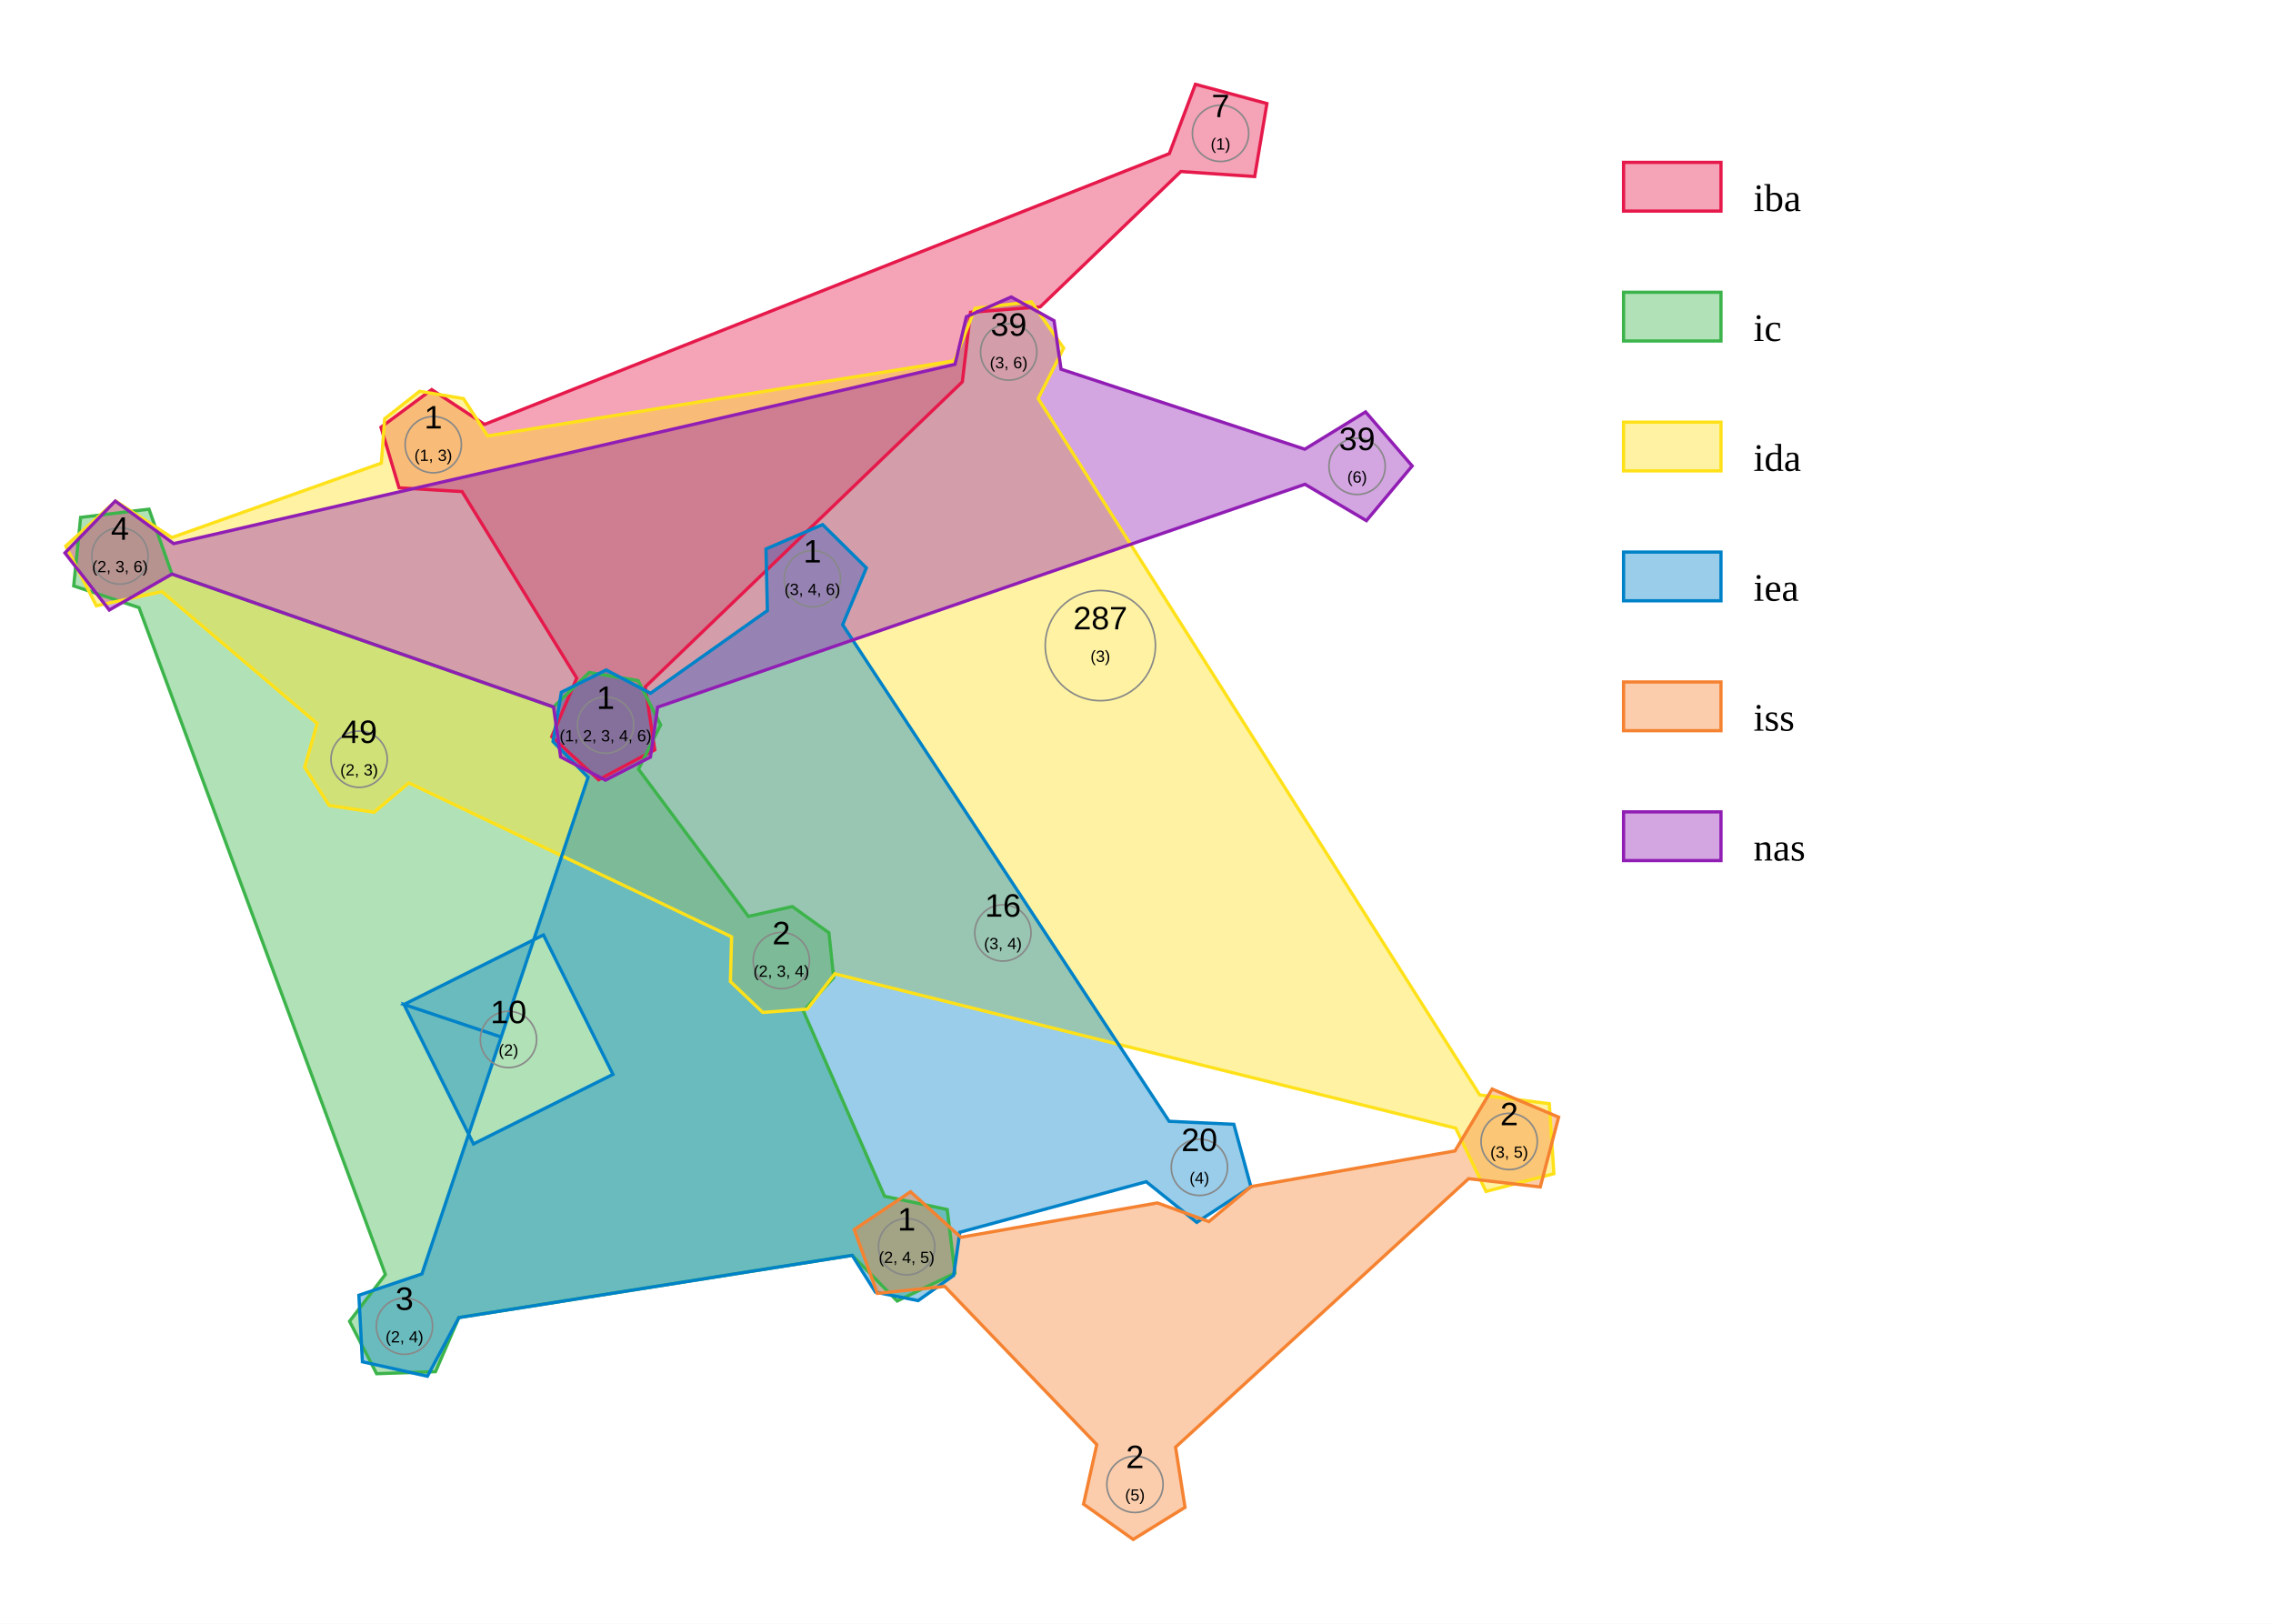
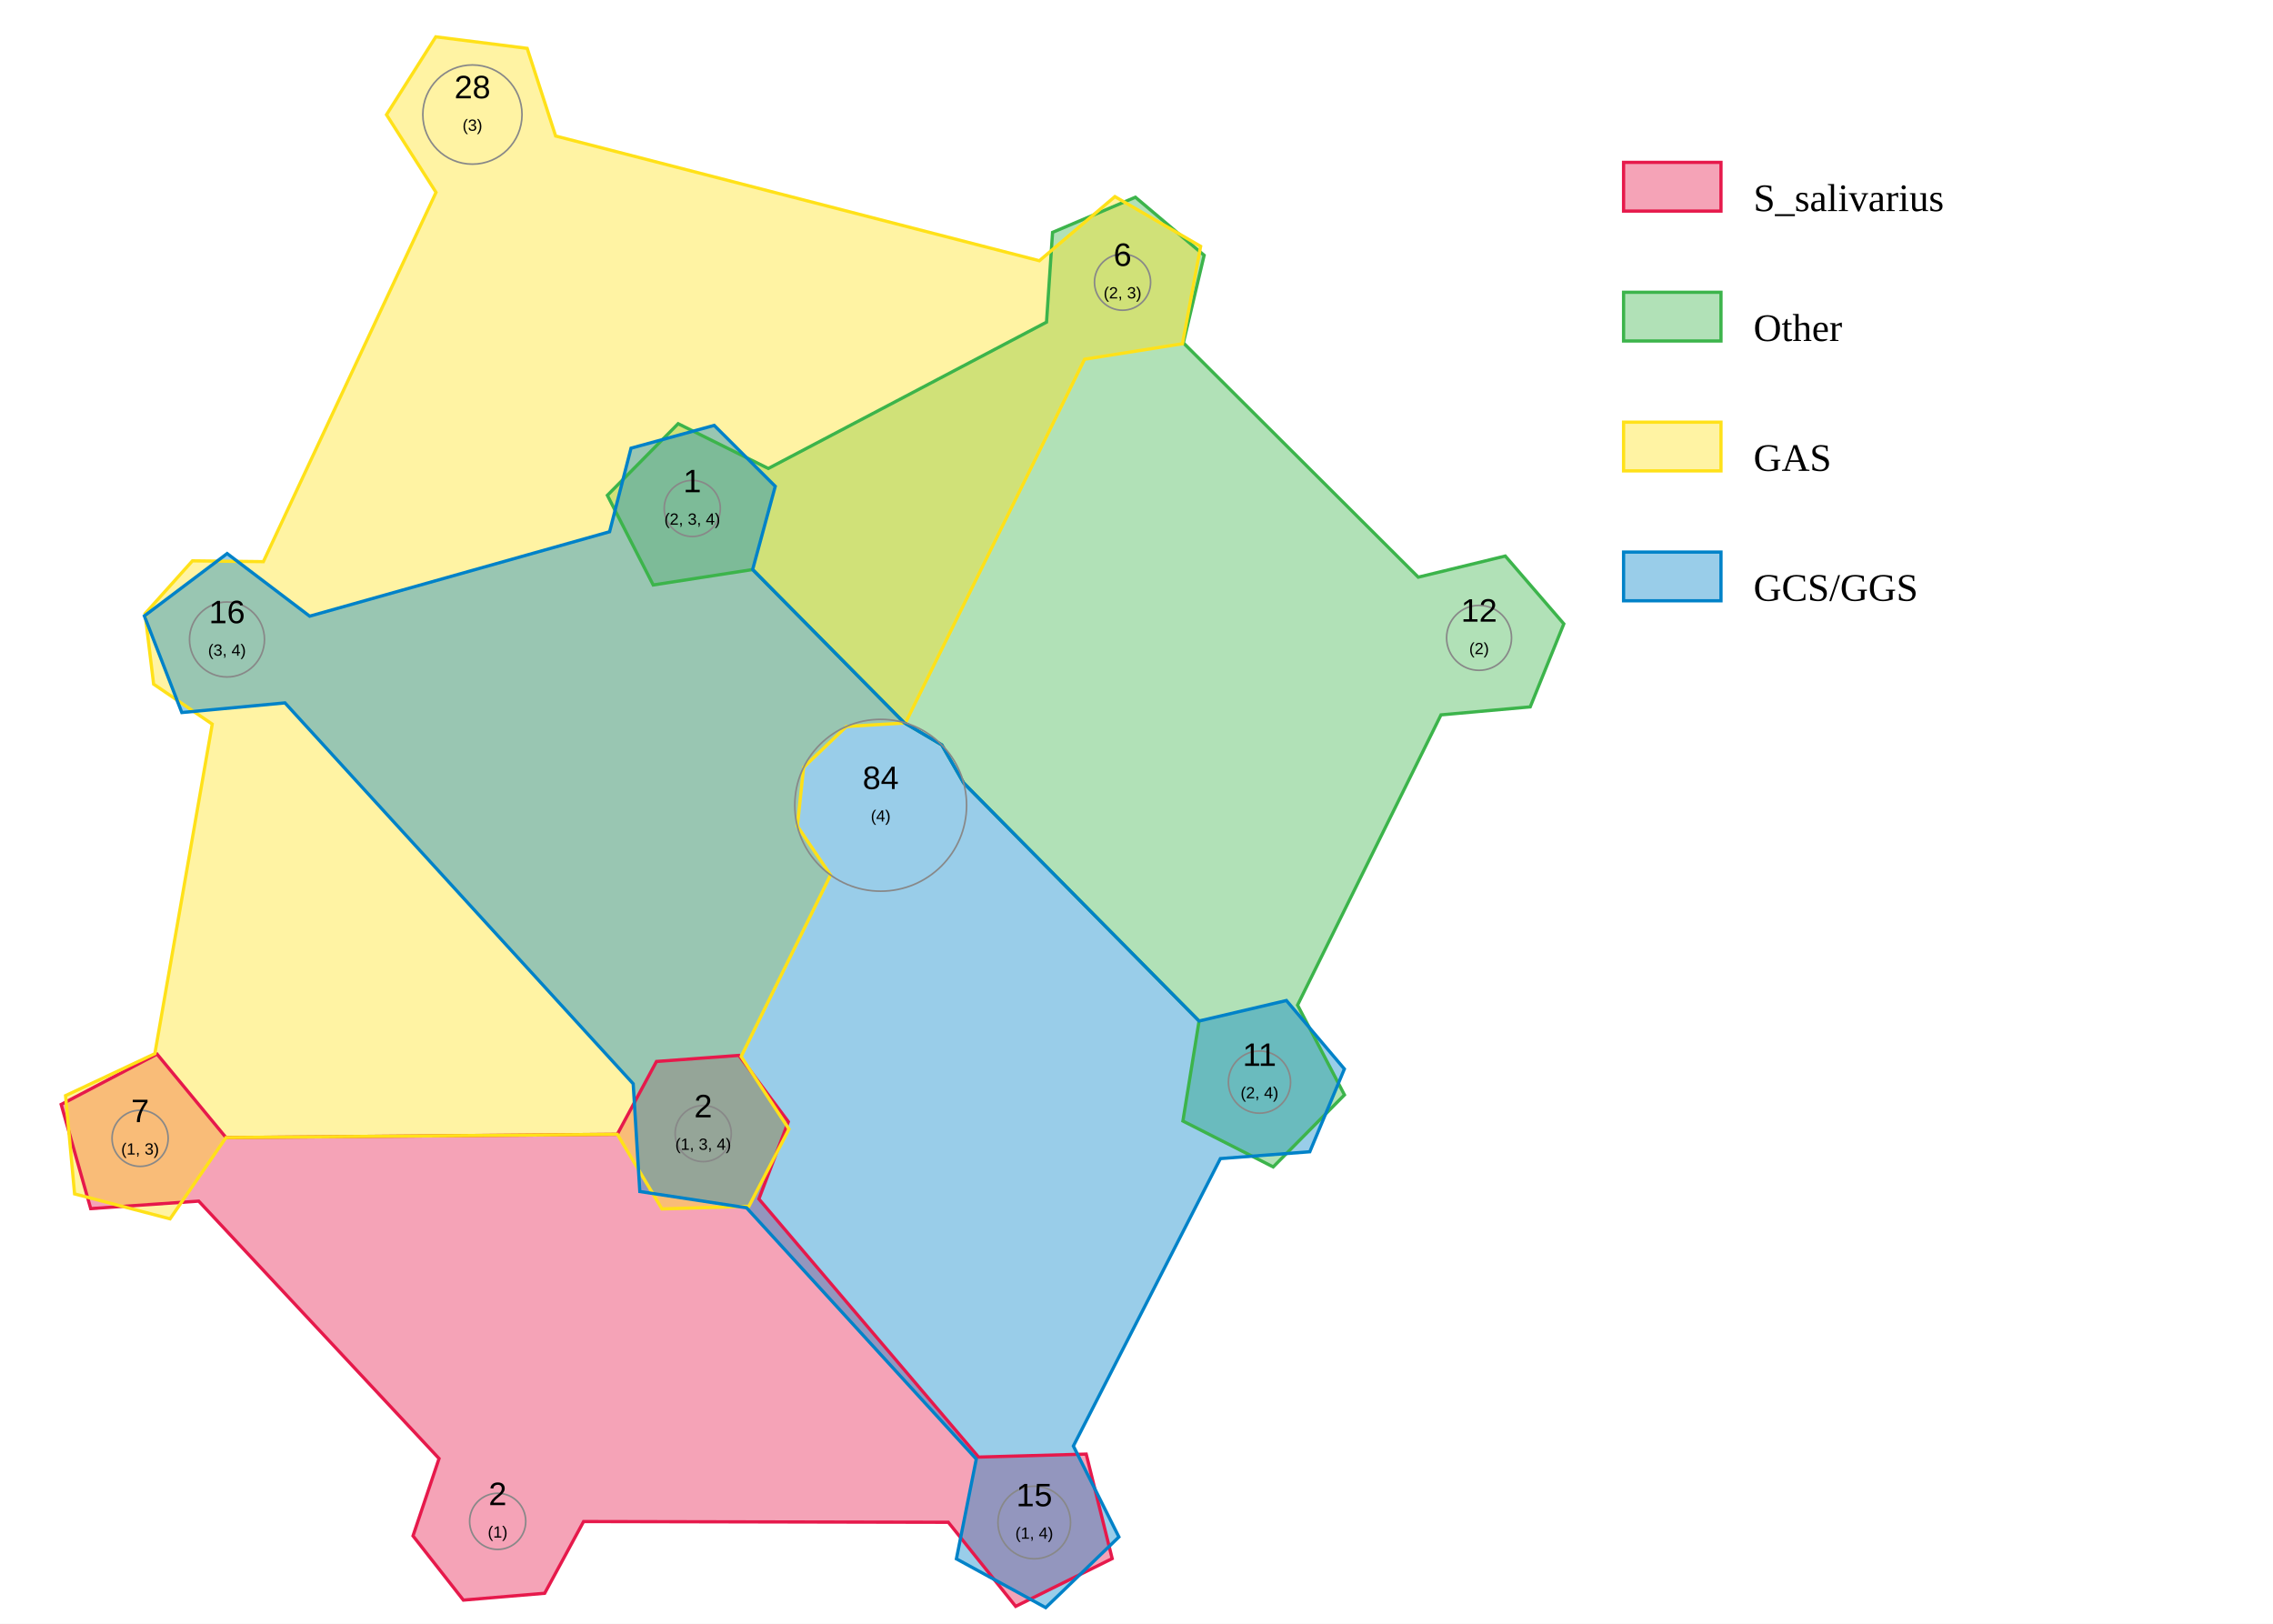
<svg xmlns="http://www.w3.org/2000/svg" xmlns:xlink="http://www.w3.org/1999/xlink" width="700" height="500">
  <defs>
    <style type="text/css">
  .borderLine {
	   stroke: none;
	   fill-opacity: 0.4;
  }
  .outLine {
	   stroke-width: 1;
	   fill: none;
  }
  .circle {
	   stroke: #888888;
	   stroke-width: 0.5;
	   fill: none;
    pointer-events: all;
  }
  .spcircle {
	   stroke: #FF2222;
	   stroke-width: 1;
	   fill: none;
    pointer-events: all;
  }
  .tLabel {
	   font-family: Arial;
    pointer-events: none;
	   font-size: 14px;
	   text-anchor: middle;
	   alignment-baseline: central;
  }
  .nLabel {
	   font-family: Arial;
    pointer-events: none;
	   font-size: 10px;
	   text-anchor: middle;
	   alignment-baseline: central;
  }
  .belong {
	   font-family: Arial;
    pointer-events: none;
	   font-size: 5px;
	   text-anchor: middle;
	   alignment-baseline: central;
  }
  .p0{
    stroke: none;
    fill: #e6194b;
  }
  .q0{
    fill: none;
    stroke: #e6194b;
  }
  .p1{
    stroke: none;
    fill: #3cb44b;
  }
  .q1{
    fill: none;
    stroke: #3cb44b;
  }
  .p2{
    stroke: none;
    fill: #ffe119;
  }
  .q2{
    fill: none;
    stroke: #ffe119;
  }
  .p3{
    stroke: none;
    fill: #0082c8;
  }
  .q3{
    fill: none;
    stroke: #0082c8;
  }
-   .p4{
-     stroke: none;
-     fill: #f58231;
-   }
-   .q4{
-     fill: none;
-     stroke: #f58231;
-   }
-   .p5{
-     stroke: none;
-     fill: #911eb4;
-   }
-   .q5{
-     fill: none;
-     stroke: #911eb4;
-   }

</style>
    <symbol id="bl0">
-       <path d="M 149.21 130.69 L 132.96 119.97 L 117.33 131.56 L 122.89 150.22 L 142.31 151.38 L 177.61 208.82 L 169.91 226.85 L 184.35 240.11 L 201.65 230.90 L 198.72 211.51 L 296.37 117.57 L 298.88 96.17 L 320.35 94.49 L 363.66 52.82 L 386.40 54.37 L 390.16 31.88 L 368.14 25.96 L 360.11 47.30 Z" />
+       <path d="M 69.60 350.30 L 48.37 324.59 L 18.84 340.09 L 27.93 372.17 L 61.20 369.86 L 135.21 449.13 L 127.19 472.95 L 142.70 492.72 L 167.74 490.62 L 179.72 468.53 L 292.05 468.76 L 312.79 494.65 L 342.51 479.94 L 334.51 447.76 L 301.36 448.68 L 233.71 369.20 L 242.77 345.41 L 227.56 324.99 L 202.17 326.86 L 190.11 349.28 Z" />
    </symbol>
    <symbol id="bl1">
-       <path d="M 52.96 176.78 L 45.89 156.79 L 24.83 159.32 L 22.70 180.42 L 42.82 187.11 L 118.68 392.45 L 107.66 406.87 L 115.98 423.00 L 134.12 422.38 L 141.32 405.72 L 262.44 386.56 L 276.30 400.62 L 294.09 392.05 L 291.71 372.45 L 272.40 368.36 L 247.42 311.32 L 256.74 301.05 L 255.28 287.25 L 244.01 279.16 L 230.47 282.19 L 196.64 236.87 L 203.46 223.20 L 196.52 209.59 L 181.45 207.08 L 170.47 217.70 Z" />
+       <path d="M 236.61 144.26 L 208.84 130.47 L 187.05 152.53 L 201.16 180.13 L 231.79 175.38 L 278.40 222.51 L 290.03 229.37 L 296.76 241.08 L 369.27 314.40 L 364.29 345.20 L 392.10 359.33 L 414.04 337.15 L 399.60 309.50 L 443.77 220.13 L 471.25 217.67 L 481.60 192.10 L 463.57 171.22 L 436.77 177.73 L 364.43 105.57 L 370.83 78.61 L 349.66 60.73 L 324.15 71.55 L 322.29 99.20 Z" />
    </symbol>
    <symbol id="bl2">
-       <path d="M 52.93 165.52 L 35.59 154.29 L 20.25 168.14 L 29.67 186.53 L 49.87 182.18 L 97.67 222.80 L 93.81 236.25 L 101.38 248.03 L 115.21 250.11 L 125.91 241.09 L 225.30 288.48 L 224.93 302.25 L 234.89 311.75 L 248.62 310.74 L 257.08 299.87 L 448.31 347.40 L 457.64 366.88 L 478.54 361.41 L 477.13 339.86 L 455.69 337.16 L 319.73 122.73 L 327.56 107.19 L 317.61 92.93 L 300.32 94.93 L 293.89 111.09 L 150.18 134.23 L 142.73 122.74 L 129.22 120.49 L 118.46 128.95 L 117.44 142.61 Z" />
+       <path d="M 47.69 324.46 L 20.19 337.38 L 22.97 367.64 L 52.37 375.32 L 69.60 350.30 L 190.11 349.28 L 203.86 372.26 L 230.63 371.46 L 242.98 347.69 L 228.25 325.33 L 255.78 269.45 L 255.78 269.45 L 245.55 254.38 L 247.49 236.28 L 247.49 236.28 L 247.49 236.28 L 260.66 223.71 L 278.84 222.63 L 278.84 222.63 L 334.01 110.62 L 364.15 105.85 L 369.75 75.85 L 343.35 60.54 L 320.09 80.29 L 171.11 41.88 L 162.35 14.89 L 134.21 11.34 L 119.03 35.32 L 134.28 59.24 L 81.11 172.95 L 59.26 172.70 L 44.67 188.97 L 47.31 210.67 L 65.36 222.98 Z" />
    </symbol>
    <symbol id="bl3">
-       <path d="M 129.94 392.28 L 110.52 398.85 L 111.61 419.33 L 131.63 423.79 L 141.32 405.72 L 262.44 386.56 L 269.60 397.89 L 282.75 400.50 L 293.69 392.74 L 295.58 379.46 L 353.00 363.89 L 368.55 376.40 L 385.24 365.46 L 379.98 346.21 L 360.05 345.28 L 259.50 192.38 L 266.81 174.88 L 253.33 161.54 L 235.90 169.04 L 236.33 188.01 L 200.34 213.48 L 186.69 206.31 L 172.87 213.16 L 170.31 228.36 L 181.11 239.36 L 154.35 319.33 L 124.41 309.31 L 167.36 287.90 L 188.77 330.84 L 145.82 352.25 L 124.41 309.31 L 154.35 319.33 Z" />
-     </symbol>
-     <symbol id="bl4">
-       <path d="M 295.91 380.99 L 280.42 366.98 L 263.08 378.63 L 270.18 398.27 L 290.96 396.14 L 337.77 444.85 L 333.69 463.17 L 348.98 474.04 L 364.94 464.16 L 362.03 445.62 L 452.27 362.95 L 474.35 365.50 L 480.00 344.00 L 459.52 335.36 L 448.07 354.41 L 385.27 365.38 L 372.29 376.16 L 356.43 370.42 Z" />
-     </symbol>
-     <symbol id="bl5">
-       <path d="M 53.48 167.40 L 35.49 154.30 L 20.00 170.27 L 33.65 187.84 L 52.96 176.78 L 170.47 217.70 L 172.65 233.09 L 186.46 240.24 L 200.30 233.14 L 202.53 217.75 L 401.89 149.13 L 420.80 160.33 L 434.90 143.48 L 420.55 126.84 L 401.82 138.32 L 326.76 113.69 L 324.61 98.76 L 311.42 91.45 L 297.62 97.53 L 294.11 112.19 Z" />
+       <path d="M 95.37 189.74 L 69.95 170.46 L 44.46 189.66 L 55.99 219.41 L 87.76 216.44 L 195.00 333.73 L 197.04 366.91 L 229.90 371.91 L 300.66 449.30 L 294.54 480.02 L 322.04 495.04 L 344.58 473.28 L 330.56 445.27 L 375.83 356.77 L 403.37 354.66 L 414.02 329.17 L 396.17 308.09 L 369.27 314.40 L 296.76 241.08 L 290.03 229.37 L 278.40 222.51 L 231.79 175.38 L 238.75 149.75 L 219.95 130.99 L 194.33 138.01 L 187.73 163.74 Z" />
    </symbol>
  </defs>
  <rect width="700" height="500" style="fill:#fff;stroke-width:0" />
  <use class="p0 borderLine" xlink:href="#bl0" />
  <use class="p1 borderLine" xlink:href="#bl1" />
  <use class="p2 borderLine" xlink:href="#bl2" />
  <use class="p3 borderLine" xlink:href="#bl3" />
-   <use class="p4 borderLine" xlink:href="#bl4" />
-   <use class="p5 borderLine" xlink:href="#bl5" />
  <use class="q0 outLine" xlink:href="#bl0" />
  <use class="q1 outLine" xlink:href="#bl1" />
  <use class="q2 outLine" xlink:href="#bl2" />
  <use class="q3 outLine" xlink:href="#bl3" />
-   <use class="q4 outLine" xlink:href="#bl4" />
-   <use class="q5 outLine" xlink:href="#bl5" />
-   <circle class="circle" cx="375.885" cy="41.059" r="8.666" />
-   <text class="tLabel" x="375.88" y="21.06" />
-   <text class="nLabel" x="375.88" y="36.06">7</text>
-   <text class="belong" x="375.88" y="46.06">(1)</text>
-   <circle class="circle" cx="156.59" cy="320.077" r="8.666" />
-   <text class="tLabel" x="156.59" y="300.08" />
-   <text class="nLabel" x="156.59" y="315.08">10</text>
-   <text class="belong" x="156.59" y="325.08">(2)</text>
-   <circle class="circle" cx="110.597" cy="233.788" r="8.666" />
-   <text class="tLabel" x="110.60" y="213.79" />
-   <text class="nLabel" x="110.60" y="228.79">49</text>
-   <text class="belong" x="110.60" y="238.79">(2, 3)</text>
-   <circle class="circle" cx="240.617" cy="295.783" r="8.666" />
-   <text class="tLabel" x="240.62" y="275.78" />
-   <text class="nLabel" x="240.62" y="290.78">2</text>
-   <text class="belong" x="240.62" y="300.78">(2, 3, 4)</text>
-   <circle class="circle" cx="124.561" cy="408.367" r="8.666" />
-   <text class="tLabel" x="124.56" y="388.37" />
-   <text class="nLabel" x="124.56" y="403.37">3</text>
-   <text class="belong" x="124.56" y="413.37">(2, 4)</text>
-   <circle class="circle" cx="279.202" cy="383.906" r="8.666" />
-   <text class="tLabel" x="279.20" y="363.91" />
-   <text class="nLabel" x="279.20" y="378.91">1</text>
-   <text class="belong" x="279.20" y="388.91">(2, 4, 5)</text>
-   <circle class="circle" cx="36.94" cy="171.199" r="8.666" />
-   <text class="tLabel" x="36.94" y="151.20" />
-   <text class="nLabel" x="36.94" y="166.20">4</text>
-   <text class="belong" x="36.94" y="176.20">(2, 3, 6)</text>
-   <circle class="circle" cx="338.869" cy="198.801" r="16.965" />
-   <text class="tLabel" x="338.87" y="178.80" />
-   <text class="nLabel" x="338.87" y="193.80">287</text>
-   <text class="belong" x="338.87" y="203.80">(3)</text>
-   <circle class="circle" cx="133.429" cy="136.928" r="8.666" />
-   <text class="tLabel" x="133.43" y="116.93" />
-   <text class="nLabel" x="133.43" y="131.93">1</text>
-   <text class="belong" x="133.43" y="141.93">(1, 3)</text>
-   <circle class="circle" cx="308.856" cy="287.279" r="8.666" />
-   <text class="tLabel" x="308.86" y="267.28" />
-   <text class="nLabel" x="308.86" y="282.28">16</text>
-   <text class="belong" x="308.86" y="292.28">(3, 4)</text>
-   <circle class="circle" cx="250.179" cy="178.208" r="8.666" />
-   <text class="tLabel" x="250.18" y="158.21" />
-   <text class="nLabel" x="250.18" y="173.21">1</text>
-   <text class="belong" x="250.18" y="183.21">(3, 4, 6)</text>
-   <circle class="circle" cx="464.778" cy="351.491" r="8.666" />
-   <text class="tLabel" x="464.78" y="331.49" />
-   <text class="nLabel" x="464.78" y="346.49">2</text>
-   <text class="belong" x="464.78" y="356.49">(3, 5)</text>
-   <circle class="circle" cx="310.641" cy="108.397" r="8.666" />
-   <text class="tLabel" x="310.64" y="88.40" />
-   <text class="nLabel" x="310.64" y="103.40">39</text>
-   <text class="belong" x="310.64" y="113.40">(3, 6)</text>
-   <circle class="circle" cx="369.372" cy="359.45" r="8.666" />
-   <text class="tLabel" x="369.37" y="339.45" />
-   <text class="nLabel" x="369.37" y="354.45">20</text>
-   <text class="belong" x="369.37" y="364.45">(4)</text>
-   <circle class="circle" cx="349.524" cy="457.08" r="8.666" />
-   <text class="tLabel" x="349.52" y="437.08" />
-   <text class="nLabel" x="349.52" y="452.08">2</text>
-   <text class="belong" x="349.52" y="462.08">(5)</text>
-   <circle class="circle" cx="417.936" cy="143.607" r="8.666" />
-   <text class="tLabel" x="417.94" y="123.61" />
-   <text class="nLabel" x="417.94" y="138.61">39</text>
-   <text class="belong" x="417.94" y="148.61">(6)</text>
-   <circle class="circle" cx="186.492" cy="223.276" r="8.666" />
-   <text class="tLabel" x="186.49" y="203.28" />
-   <text class="nLabel" x="186.49" y="218.28">1</text>
-   <text class="belong" x="186.49" y="228.28">(1, 2, 3, 4, 6)</text>
+   <circle class="circle" cx="153.265" cy="468.471" r="8.643" />
+   <text class="tLabel" x="153.26" y="448.47" />
+   <text class="nLabel" x="153.26" y="463.47">2</text>
+   <text class="belong" x="153.26" y="473.47">(1)</text>
+   <circle class="circle" cx="455.497" cy="196.417" r="9.999" />
+   <text class="tLabel" x="455.50" y="176.42" />
+   <text class="nLabel" x="455.50" y="191.42">12</text>
+   <text class="belong" x="455.50" y="201.42">(2)</text>
+   <circle class="circle" cx="345.704" cy="86.891" r="8.643" />
+   <text class="tLabel" x="345.70" y="66.89" />
+   <text class="nLabel" x="345.70" y="81.89">6</text>
+   <text class="belong" x="345.70" y="91.89">(2, 3)</text>
+   <circle class="circle" cx="213.192" cy="156.569" r="8.643" />
+   <text class="tLabel" x="213.19" y="136.57" />
+   <text class="nLabel" x="213.19" y="151.57">1</text>
+   <text class="belong" x="213.19" y="161.57">(2, 3, 4)</text>
+   <circle class="circle" cx="387.875" cy="333.213" r="9.573" />
+   <text class="tLabel" x="387.88" y="313.21" />
+   <text class="nLabel" x="387.88" y="328.21">11</text>
+   <text class="belong" x="387.88" y="338.21">(2, 4)</text>
+   <circle class="circle" cx="145.488" cy="35.274" r="15.274" />
+   <text class="tLabel" x="145.49" y="15.27" />
+   <text class="nLabel" x="145.49" y="30.27">28</text>
+   <text class="belong" x="145.49" y="40.27">(3)</text>
+   <circle class="circle" cx="43.147" cy="350.526" r="8.643" />
+   <text class="tLabel" x="43.15" y="330.53" />
+   <text class="nLabel" x="43.15" y="345.53">7</text>
+   <text class="belong" x="43.15" y="355.53">(1, 3)</text>
+   <circle class="circle" cx="216.563" cy="349.058" r="8.643" />
+   <text class="tLabel" x="216.56" y="329.06" />
+   <text class="nLabel" x="216.56" y="344.06">2</text>
+   <text class="belong" x="216.56" y="354.06">(1, 3, 4)</text>
+   <circle class="circle" cx="69.905" cy="196.914" r="11.546" />
+   <text class="tLabel" x="69.90" y="176.91" />
+   <text class="nLabel" x="69.90" y="191.91">16</text>
+   <text class="belong" x="69.90" y="201.91">(3, 4)</text>
+   <circle class="circle" cx="271.219" cy="247.969" r="26.455" />
+   <text class="tLabel" x="271.22" y="227.97" />
+   <text class="nLabel" x="271.22" y="242.97">84</text>
+   <text class="belong" x="271.22" y="252.97">(4)</text>
+   <circle class="circle" cx="318.508" cy="468.821" r="11.179" />
+   <text class="tLabel" x="318.51" y="448.82" />
+   <text class="nLabel" x="318.51" y="463.82">15</text>
+   <text class="belong" x="318.51" y="473.82">(1, 4)</text>
  <rect class="p0 borderLine" x="500.00" y="50.00" width="30.00" height="15.00" />
  <rect class="q0" x="500.00" y="50.00" width="30.00" height="15.00" />
-   <text class="legend" x="540.00" y="65.00">iba</text>
+   <text class="legend" x="540.00" y="65.00">S_salivarius</text>
  <rect class="p1 borderLine" x="500.00" y="90.00" width="30.00" height="15.00" />
  <rect class="q1" x="500.00" y="90.00" width="30.00" height="15.00" />
-   <text class="legend" x="540.00" y="105.00">ic</text>
+   <text class="legend" x="540.00" y="105.00">Other</text>
  <rect class="p2 borderLine" x="500.00" y="130.00" width="30.00" height="15.00" />
  <rect class="q2" x="500.00" y="130.00" width="30.00" height="15.00" />
-   <text class="legend" x="540.00" y="145.00">ida</text>
+   <text class="legend" x="540.00" y="145.00">GAS</text>
  <rect class="p3 borderLine" x="500.00" y="170.00" width="30.00" height="15.00" />
  <rect class="q3" x="500.00" y="170.00" width="30.00" height="15.00" />
-   <text class="legend" x="540.00" y="185.00">iea</text>
-   <rect class="p4 borderLine" x="500.00" y="210.00" width="30.00" height="15.00" />
-   <rect class="q4" x="500.00" y="210.00" width="30.00" height="15.00" />
-   <text class="legend" x="540.00" y="225.00">iss</text>
-   <rect class="p5 borderLine" x="500.00" y="250.00" width="30.00" height="15.00" />
-   <rect class="q5" x="500.00" y="250.00" width="30.00" height="15.00" />
-   <text class="legend" x="540.00" y="265.00">nas</text>
+   <text class="legend" x="540.00" y="185.00">GCS/GGS</text>
</svg>
